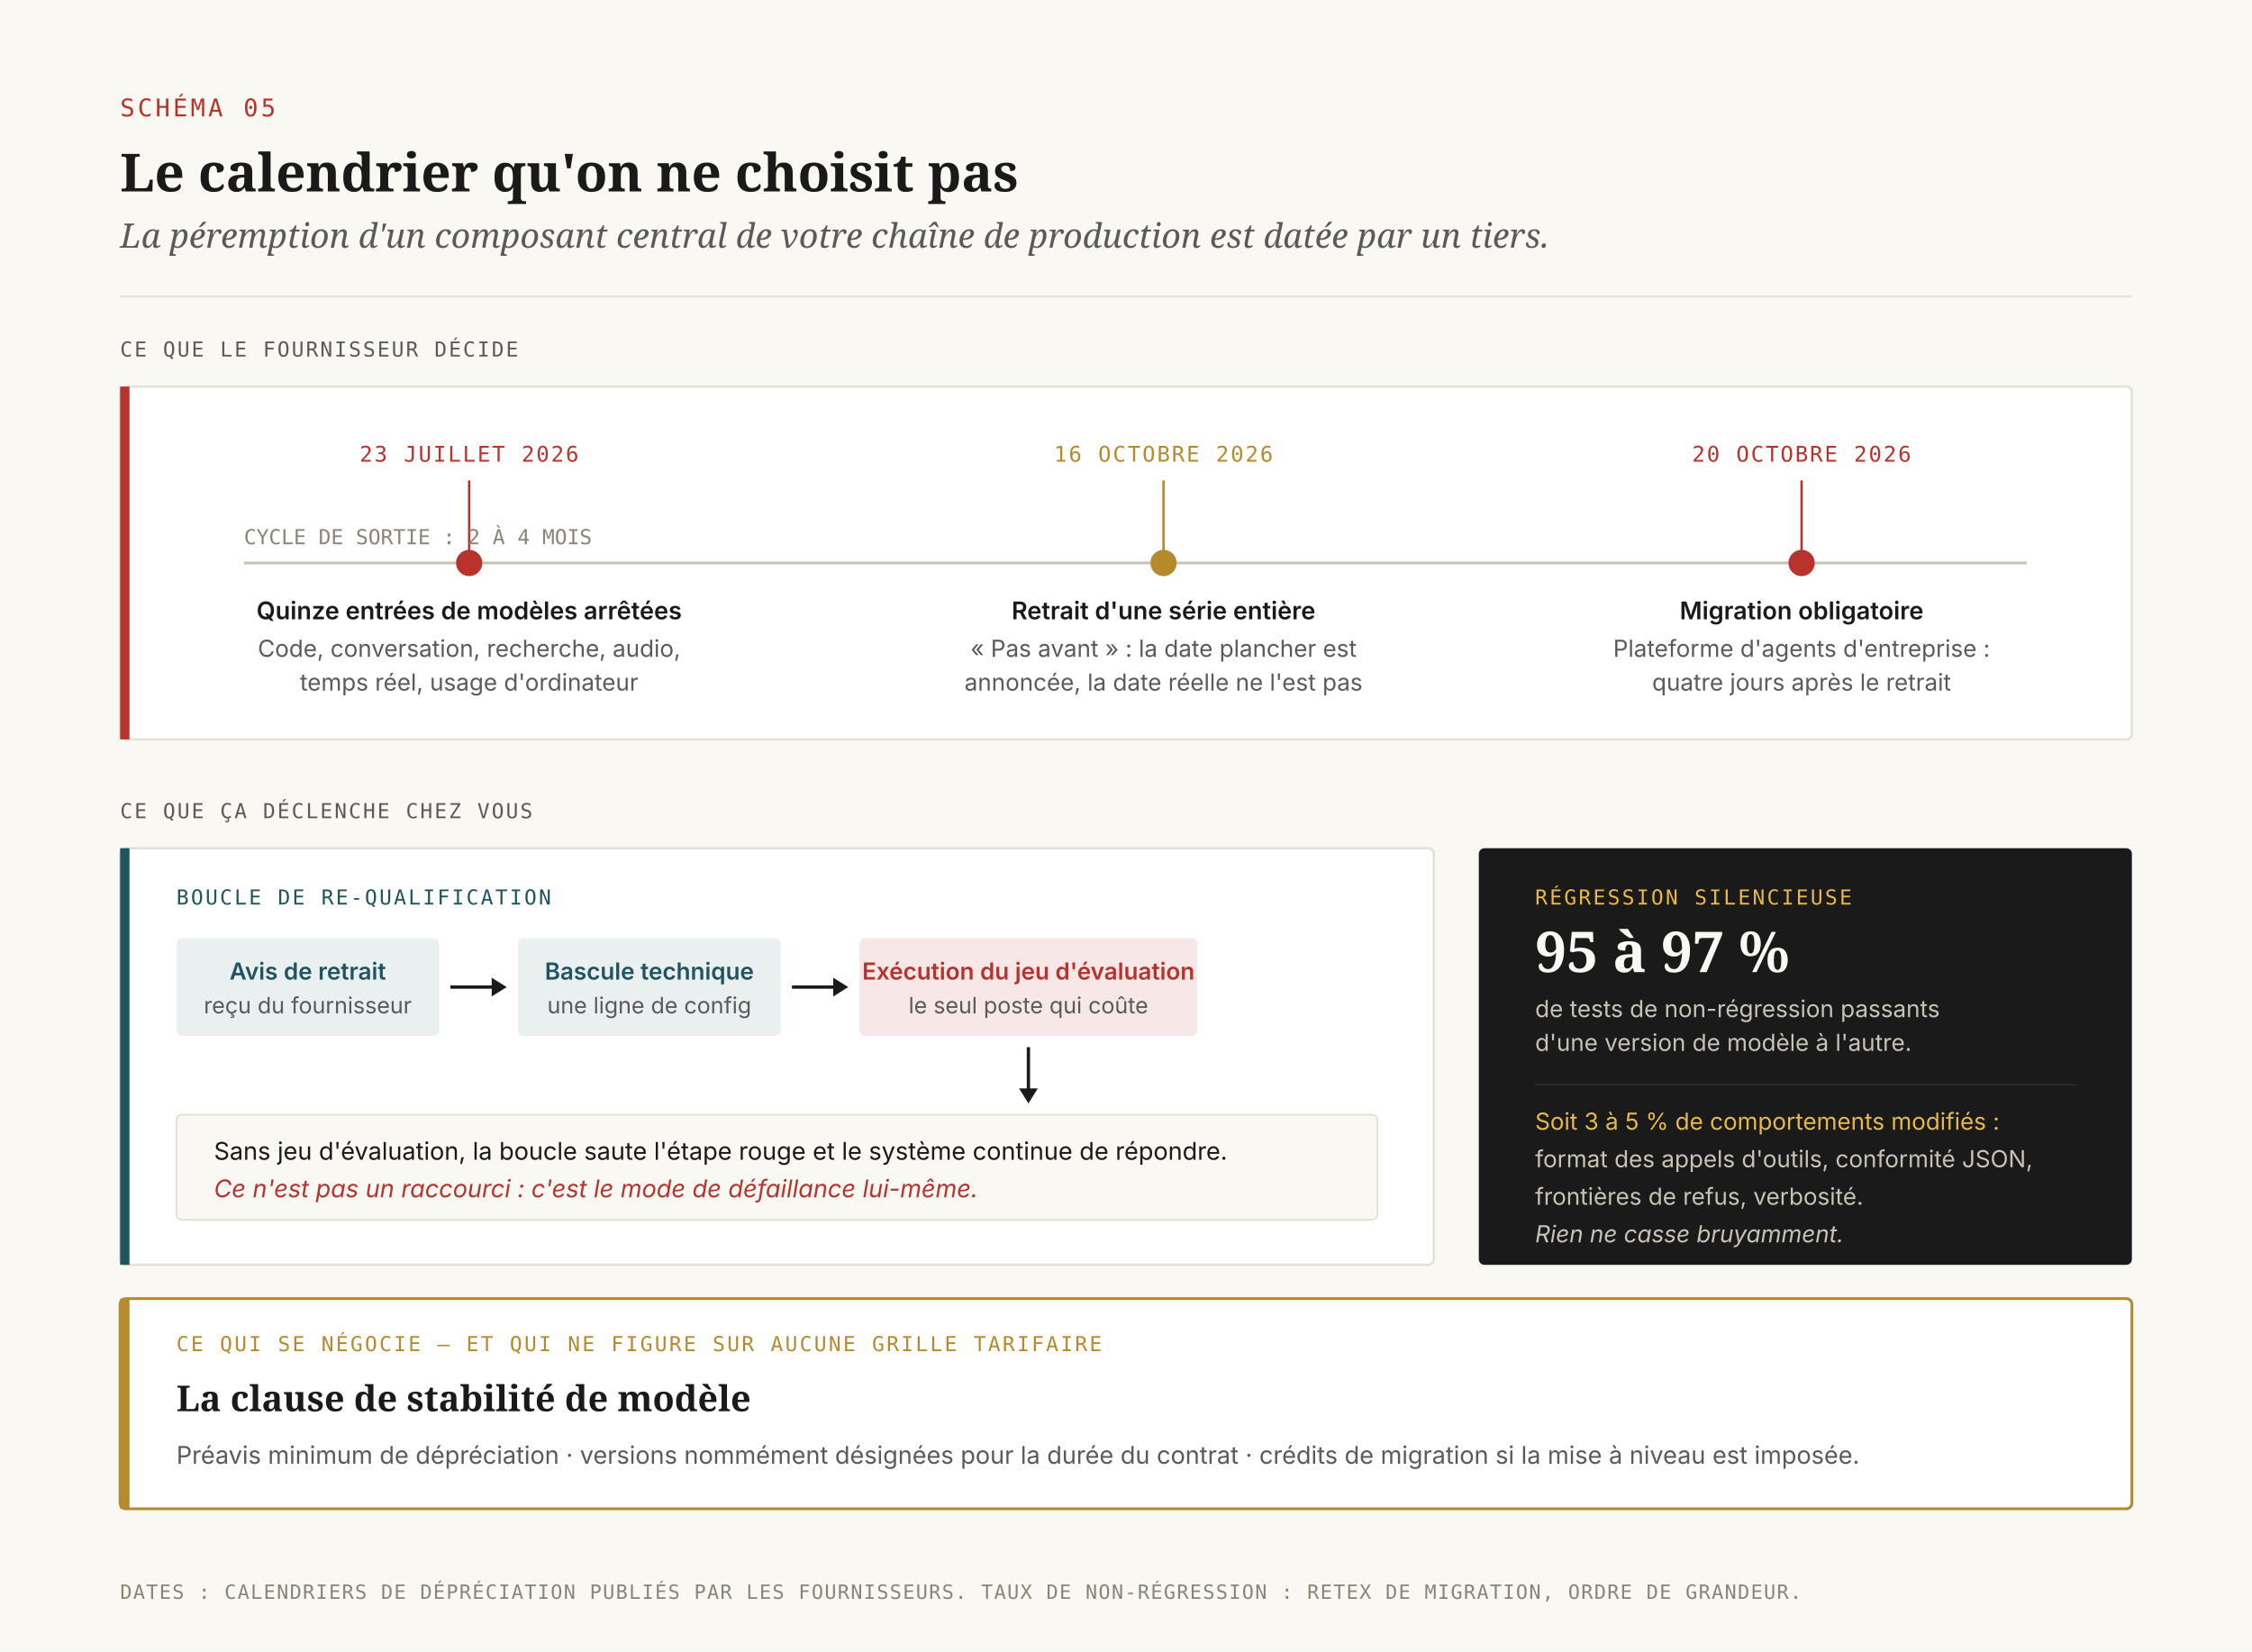
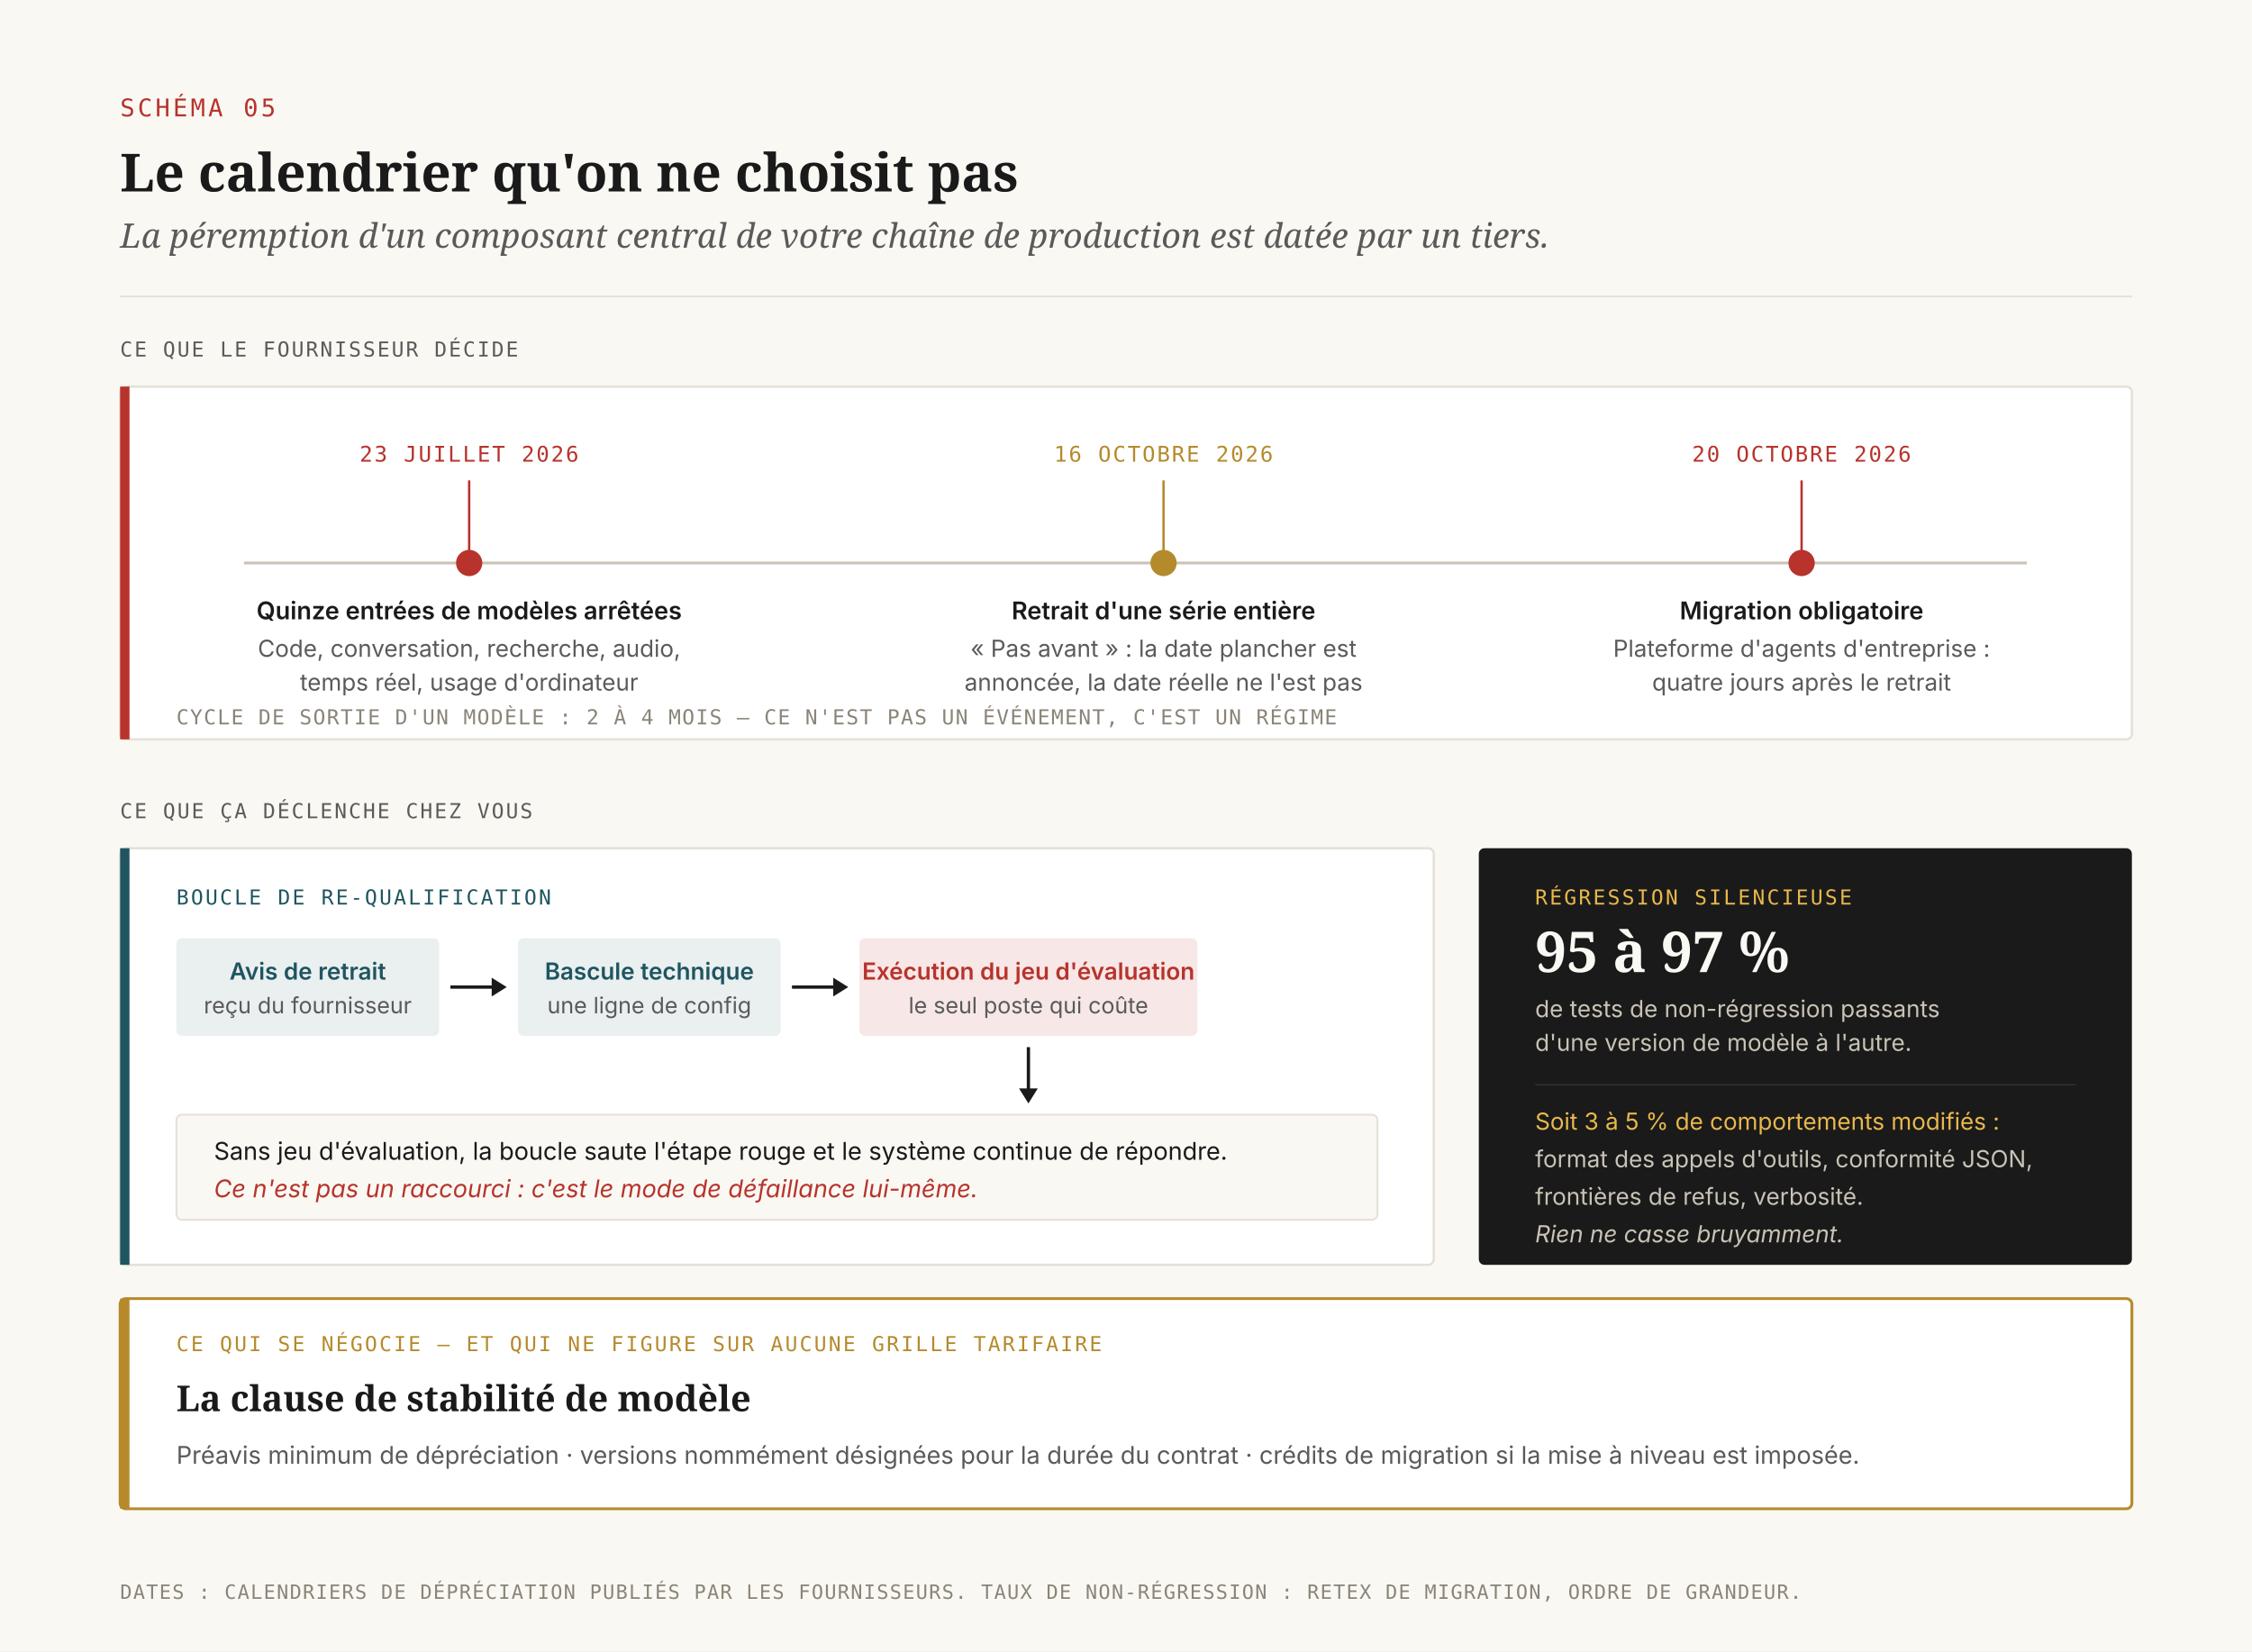
<svg xmlns="http://www.w3.org/2000/svg" viewBox="0 0 1200 880" role="img" aria-label="Le calendrier de péremption des modèles imposé par les fournisseurs, et la boucle de re-qualification qu'il déclenche chez le déployeur">
  <style>
    .display { font-family: 'Fraunces', 'Spectral', Georgia, serif; }
    .body    { font-family: 'Inter', 'Helvetica Neue', system-ui, sans-serif; }
    .mono    { font-family: 'JetBrains Mono', 'IBM Plex Mono', monospace; }
    .interactive { cursor: pointer; }
  </style>
  <rect width="1200" height="880" fill="#FAF8F3" />
  <text x="64" y="62" class="mono" font-size="13" letter-spacing="0.12em" fill="#B7332C">SCHÉMA 05</text>
  <text x="64" y="102" class="display" font-size="28" font-weight="600" fill="#1A1A1A">Le calendrier qu'on ne choisit pas</text>
  <text x="64" y="132" class="display" font-size="18" font-style="italic" fill="#5A5A5A">La péremption d'un composant central de votre chaîne de production est datée par un tiers.</text>
  <line x1="64" y1="158" x2="1136" y2="158" stroke="#E5E1D8" stroke-width="1" />
  <text x="64" y="190" class="mono" font-size="11" letter-spacing="0.09em" fill="#5A5A5A">CE QUE LE FOURNISSEUR DÉCIDE</text>
  <g class="interactive" data-card="frise-peremption" tabindex="0" role="button" aria-label="La frise de péremption — cliquez pour les détails">
    <rect x="64" y="206" width="1072" height="188" rx="3" fill="#FFFFFF" stroke="#E5E1D8" stroke-width="1.25" />
    <rect x="64" y="206" width="5" height="188" fill="#B7332C" />
    <line x1="130" y1="300" x2="1080" y2="300" stroke="#C9C3B6" stroke-width="1.5" />
    <circle cx="250" cy="300" r="7" fill="#B7332C" />
    <line x1="250" y1="300" x2="250" y2="256" stroke="#B7332C" stroke-width="1.25" />
    <text x="250" y="246" class="mono" font-size="11.5" letter-spacing="0.08em" fill="#B7332C" text-anchor="middle">23 JUILLET 2026</text>
    <text x="250" y="330" class="body" font-size="13" font-weight="600" fill="#1A1A1A" text-anchor="middle">Quinze entrées de modèles arrêtées</text>
    <text x="250" y="350" class="body" font-size="12.5" fill="#5A5A5A" text-anchor="middle">Code, conversation, recherche, audio,</text>
    <text x="250" y="368" class="body" font-size="12.5" fill="#5A5A5A" text-anchor="middle">temps réel, usage d'ordinateur</text>
    <circle cx="620" cy="300" r="7" fill="#B58A2C" />
    <line x1="620" y1="300" x2="620" y2="256" stroke="#B58A2C" stroke-width="1.25" />
    <text x="620" y="246" class="mono" font-size="11.5" letter-spacing="0.08em" fill="#B58A2C" text-anchor="middle">16 OCTOBRE 2026</text>
    <text x="620" y="330" class="body" font-size="13" font-weight="600" fill="#1A1A1A" text-anchor="middle">Retrait d'une série entière</text>
    <text x="620" y="350" class="body" font-size="12.5" fill="#5A5A5A" text-anchor="middle">« Pas avant » : la date plancher est</text>
    <text x="620" y="368" class="body" font-size="12.5" fill="#5A5A5A" text-anchor="middle">annoncée, la date réelle ne l'est pas</text>
    <circle cx="960" cy="300" r="7" fill="#B7332C" />
    <line x1="960" y1="300" x2="960" y2="256" stroke="#B7332C" stroke-width="1.25" />
    <text x="960" y="246" class="mono" font-size="11.5" letter-spacing="0.08em" fill="#B7332C" text-anchor="middle">20 OCTOBRE 2026</text>
    <text x="960" y="330" class="body" font-size="13" font-weight="600" fill="#1A1A1A" text-anchor="middle">Migration obligatoire</text>
    <text x="960" y="350" class="body" font-size="12.5" fill="#5A5A5A" text-anchor="middle">Plateforme d'agents d'entreprise :</text>
    <text x="960" y="368" class="body" font-size="12.5" fill="#5A5A5A" text-anchor="middle">quatre jours après le retrait</text>
-     <text x="130" y="290" class="mono" font-size="11" fill="#8A8478">CYCLE DE SORTIE : 2 À 4 MOIS</text>
+     <text x="94" y="386" class="mono" font-size="11" letter-spacing="0.06em" fill="#8A8478">CYCLE DE SORTIE D'UN MODÈLE : 2 À 4 MOIS — CE N'EST PAS UN ÉVÉNEMENT, C'EST UN RÉGIME</text>
  </g>
  <text x="64" y="436" class="mono" font-size="11" letter-spacing="0.09em" fill="#5A5A5A">CE QUE ÇA DÉCLENCHE CHEZ VOUS</text>
  <g class="interactive" data-card="boucle-requalification" tabindex="0" role="button" aria-label="La boucle de re-qualification — cliquez pour les détails">
    <rect x="64" y="452" width="700" height="222" rx="3" fill="#FFFFFF" stroke="#E5E1D8" stroke-width="1.25" />
    <rect x="64" y="452" width="5" height="222" fill="#1F5560" />
    <text x="94" y="482" class="mono" font-size="11" letter-spacing="0.1em" fill="#1F5560">BOUCLE DE RE-QUALIFICATION</text>
    <rect x="94" y="500" width="140" height="52" rx="3" fill="#1F5560" fill-opacity="0.09" />
    <text x="164" y="522" class="body" font-size="12.5" font-weight="600" fill="#1F5560" text-anchor="middle">Avis de retrait</text>
    <text x="164" y="540" class="body" font-size="12" fill="#5A5A5A" text-anchor="middle">reçu du fournisseur</text>
    <path d="M 240 526 L 268 526" stroke="#1A1A1A" stroke-width="1.75" />
    <path d="M 262 521 L 270 526 L 262 531 Z" fill="#1A1A1A" />
    <rect x="276" y="500" width="140" height="52" rx="3" fill="#1F5560" fill-opacity="0.09" />
    <text x="346" y="522" class="body" font-size="12.5" font-weight="600" fill="#1F5560" text-anchor="middle">Bascule technique</text>
    <text x="346" y="540" class="body" font-size="12" fill="#5A5A5A" text-anchor="middle">une ligne de config</text>
    <path d="M 422 526 L 450 526" stroke="#1A1A1A" stroke-width="1.75" />
    <path d="M 444 521 L 452 526 L 444 531 Z" fill="#1A1A1A" />
    <rect x="458" y="500" width="180" height="52" rx="3" fill="#B7332C" fill-opacity="0.12" />
    <text x="548" y="522" class="body" font-size="12.5" font-weight="600" fill="#B7332C" text-anchor="middle">Exécution du jeu d'évaluation</text>
    <text x="548" y="540" class="body" font-size="12" fill="#5A5A5A" text-anchor="middle">le seul poste qui coûte</text>
    <path d="M 548 558 L 548 586" stroke="#1A1A1A" stroke-width="1.75" />
    <path d="M 543 580 L 548 588 L 553 580 Z" fill="#1A1A1A" />
    <rect x="94" y="594" width="640" height="56" rx="3" fill="#FAF8F3" stroke="#E5E1D8" stroke-width="1" />
    <text x="114" y="618" class="body" font-size="13" fill="#1A1A1A">Sans jeu d'évaluation, la boucle saute l'étape rouge et le système continue de répondre.</text>
    <text x="114" y="638" class="body" font-size="13" font-style="italic" fill="#B7332C">Ce n'est pas un raccourci : c'est le mode de défaillance lui-même.</text>
  </g>
  <g class="interactive" data-card="regression-silencieuse" tabindex="0" role="button" aria-label="La régression silencieuse — cliquez pour les détails">
    <rect x="788" y="452" width="348" height="222" rx="3" fill="#1A1A1A" />
    <text x="818" y="482" class="mono" font-size="11" letter-spacing="0.1em" fill="#E8B84B">RÉGRESSION SILENCIEUSE</text>
    <text x="818" y="518" class="display" font-size="30" font-weight="600" fill="#FAF8F3">95 à 97 %</text>
    <text x="818" y="542" class="body" font-size="12.5" fill="#C9C3B6">de tests de non-régression passants</text>
    <text x="818" y="560" class="body" font-size="12.5" fill="#C9C3B6">d'une version de modèle à l'autre.</text>
    <line x1="818" y1="578" x2="1106" y2="578" stroke="#3A3A3A" stroke-width="0.5" />
    <text x="818" y="602" class="body" font-size="12.5" fill="#E8B84B">Soit 3 à 5 % de comportements modifiés :</text>
    <text x="818" y="622" class="body" font-size="12.5" fill="#C9C3B6">format des appels d'outils, conformité JSON,</text>
    <text x="818" y="642" class="body" font-size="12.5" fill="#C9C3B6">frontières de refus, verbosité.</text>
    <text x="818" y="662" class="body" font-size="12.5" font-style="italic" fill="#C9C3B6">Rien ne casse bruyamment.</text>
  </g>
  <g class="interactive" data-card="clause-stabilite" tabindex="0" role="button" aria-label="La clause de stabilité — cliquez pour les détails">
    <rect x="64" y="692" width="1072" height="112" rx="3" fill="#FFFFFF" stroke="#B58A2C" stroke-width="1.5" />
    <rect x="64" y="692" width="5" height="112" fill="#B58A2C" />
    <text x="94" y="720" class="mono" font-size="11" letter-spacing="0.1em" fill="#B58A2C">CE QUI SE NÉGOCIE — ET QUI NE FIGURE SUR AUCUNE GRILLE TARIFAIRE</text>
    <text x="94" y="752" class="display" font-size="19" font-weight="600" fill="#1A1A1A">La clause de stabilité de modèle</text>
    <text x="94" y="780" class="body" font-size="13" fill="#5A5A5A">Préavis minimum de dépréciation · versions nommément désignées pour la durée du contrat · crédits de migration si la mise à niveau est imposée.</text>
  </g>
  <text x="64" y="852" class="mono" font-size="10.5" letter-spacing="0.06em" fill="#8A8478">DATES : CALENDRIERS DE DÉPRÉCIATION PUBLIÉS PAR LES FOURNISSEURS. TAUX DE NON-RÉGRESSION : RETEX DE MIGRATION, ORDRE DE GRANDEUR.</text>
</svg>
